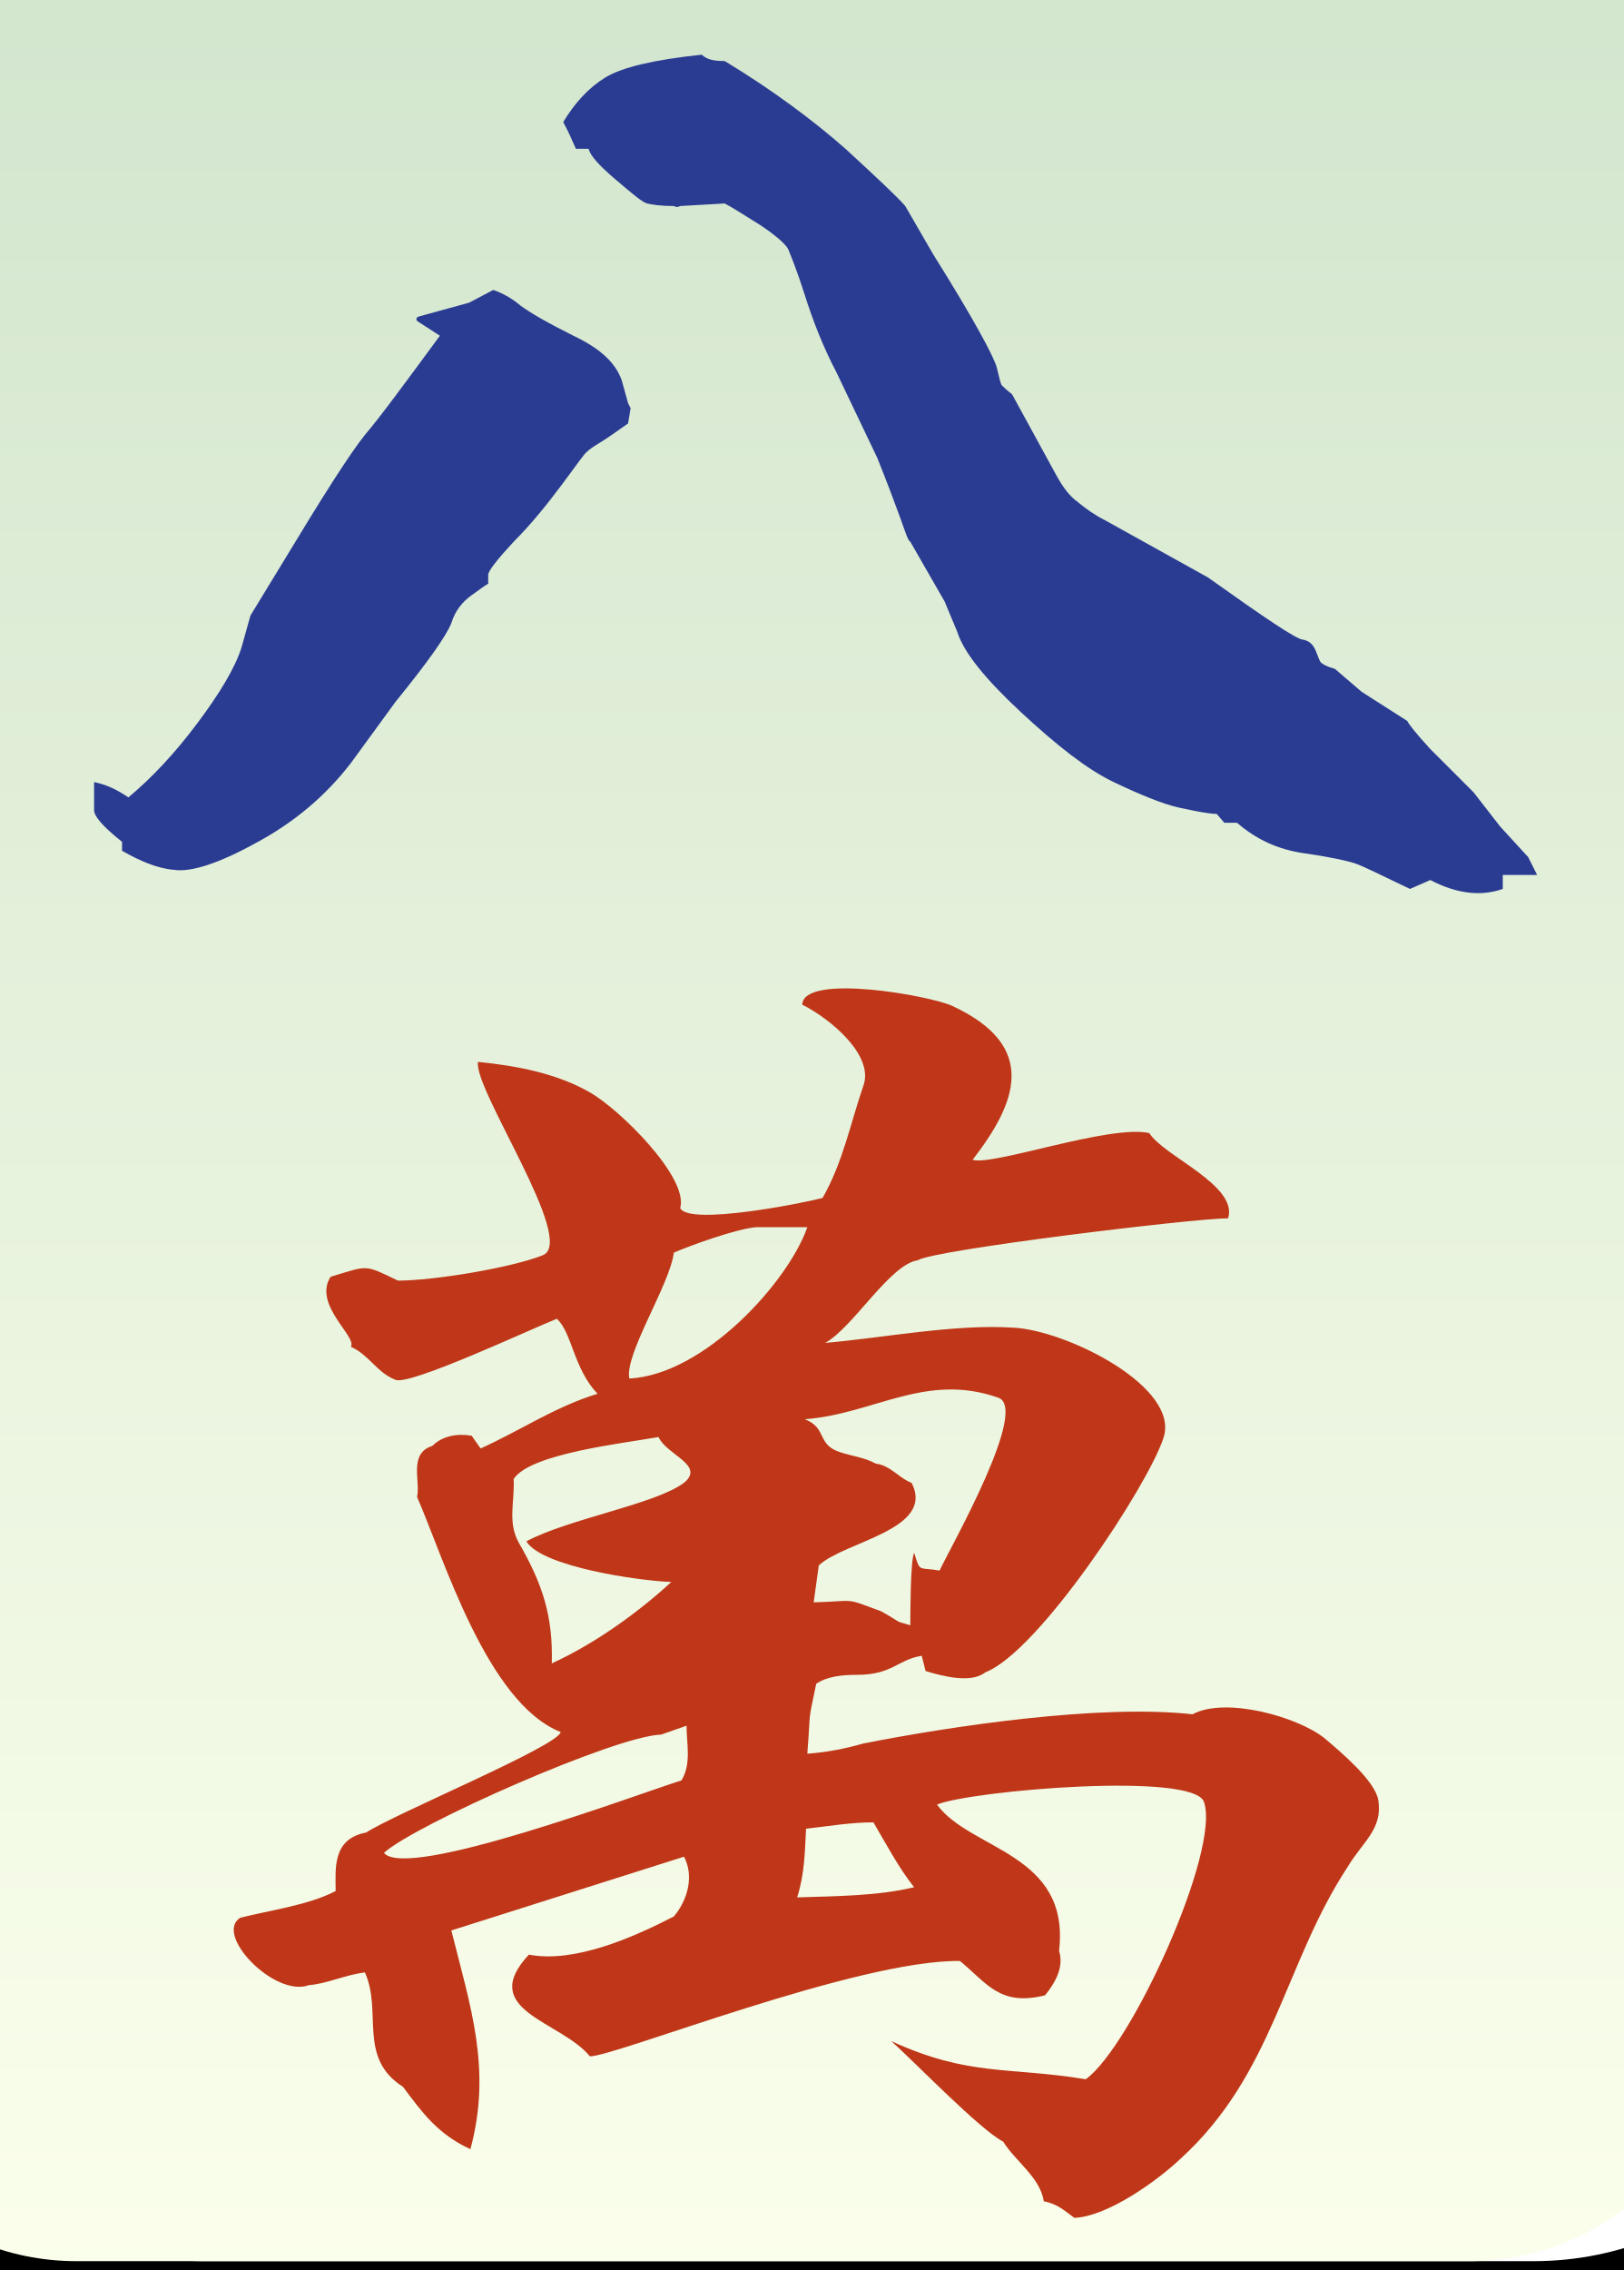
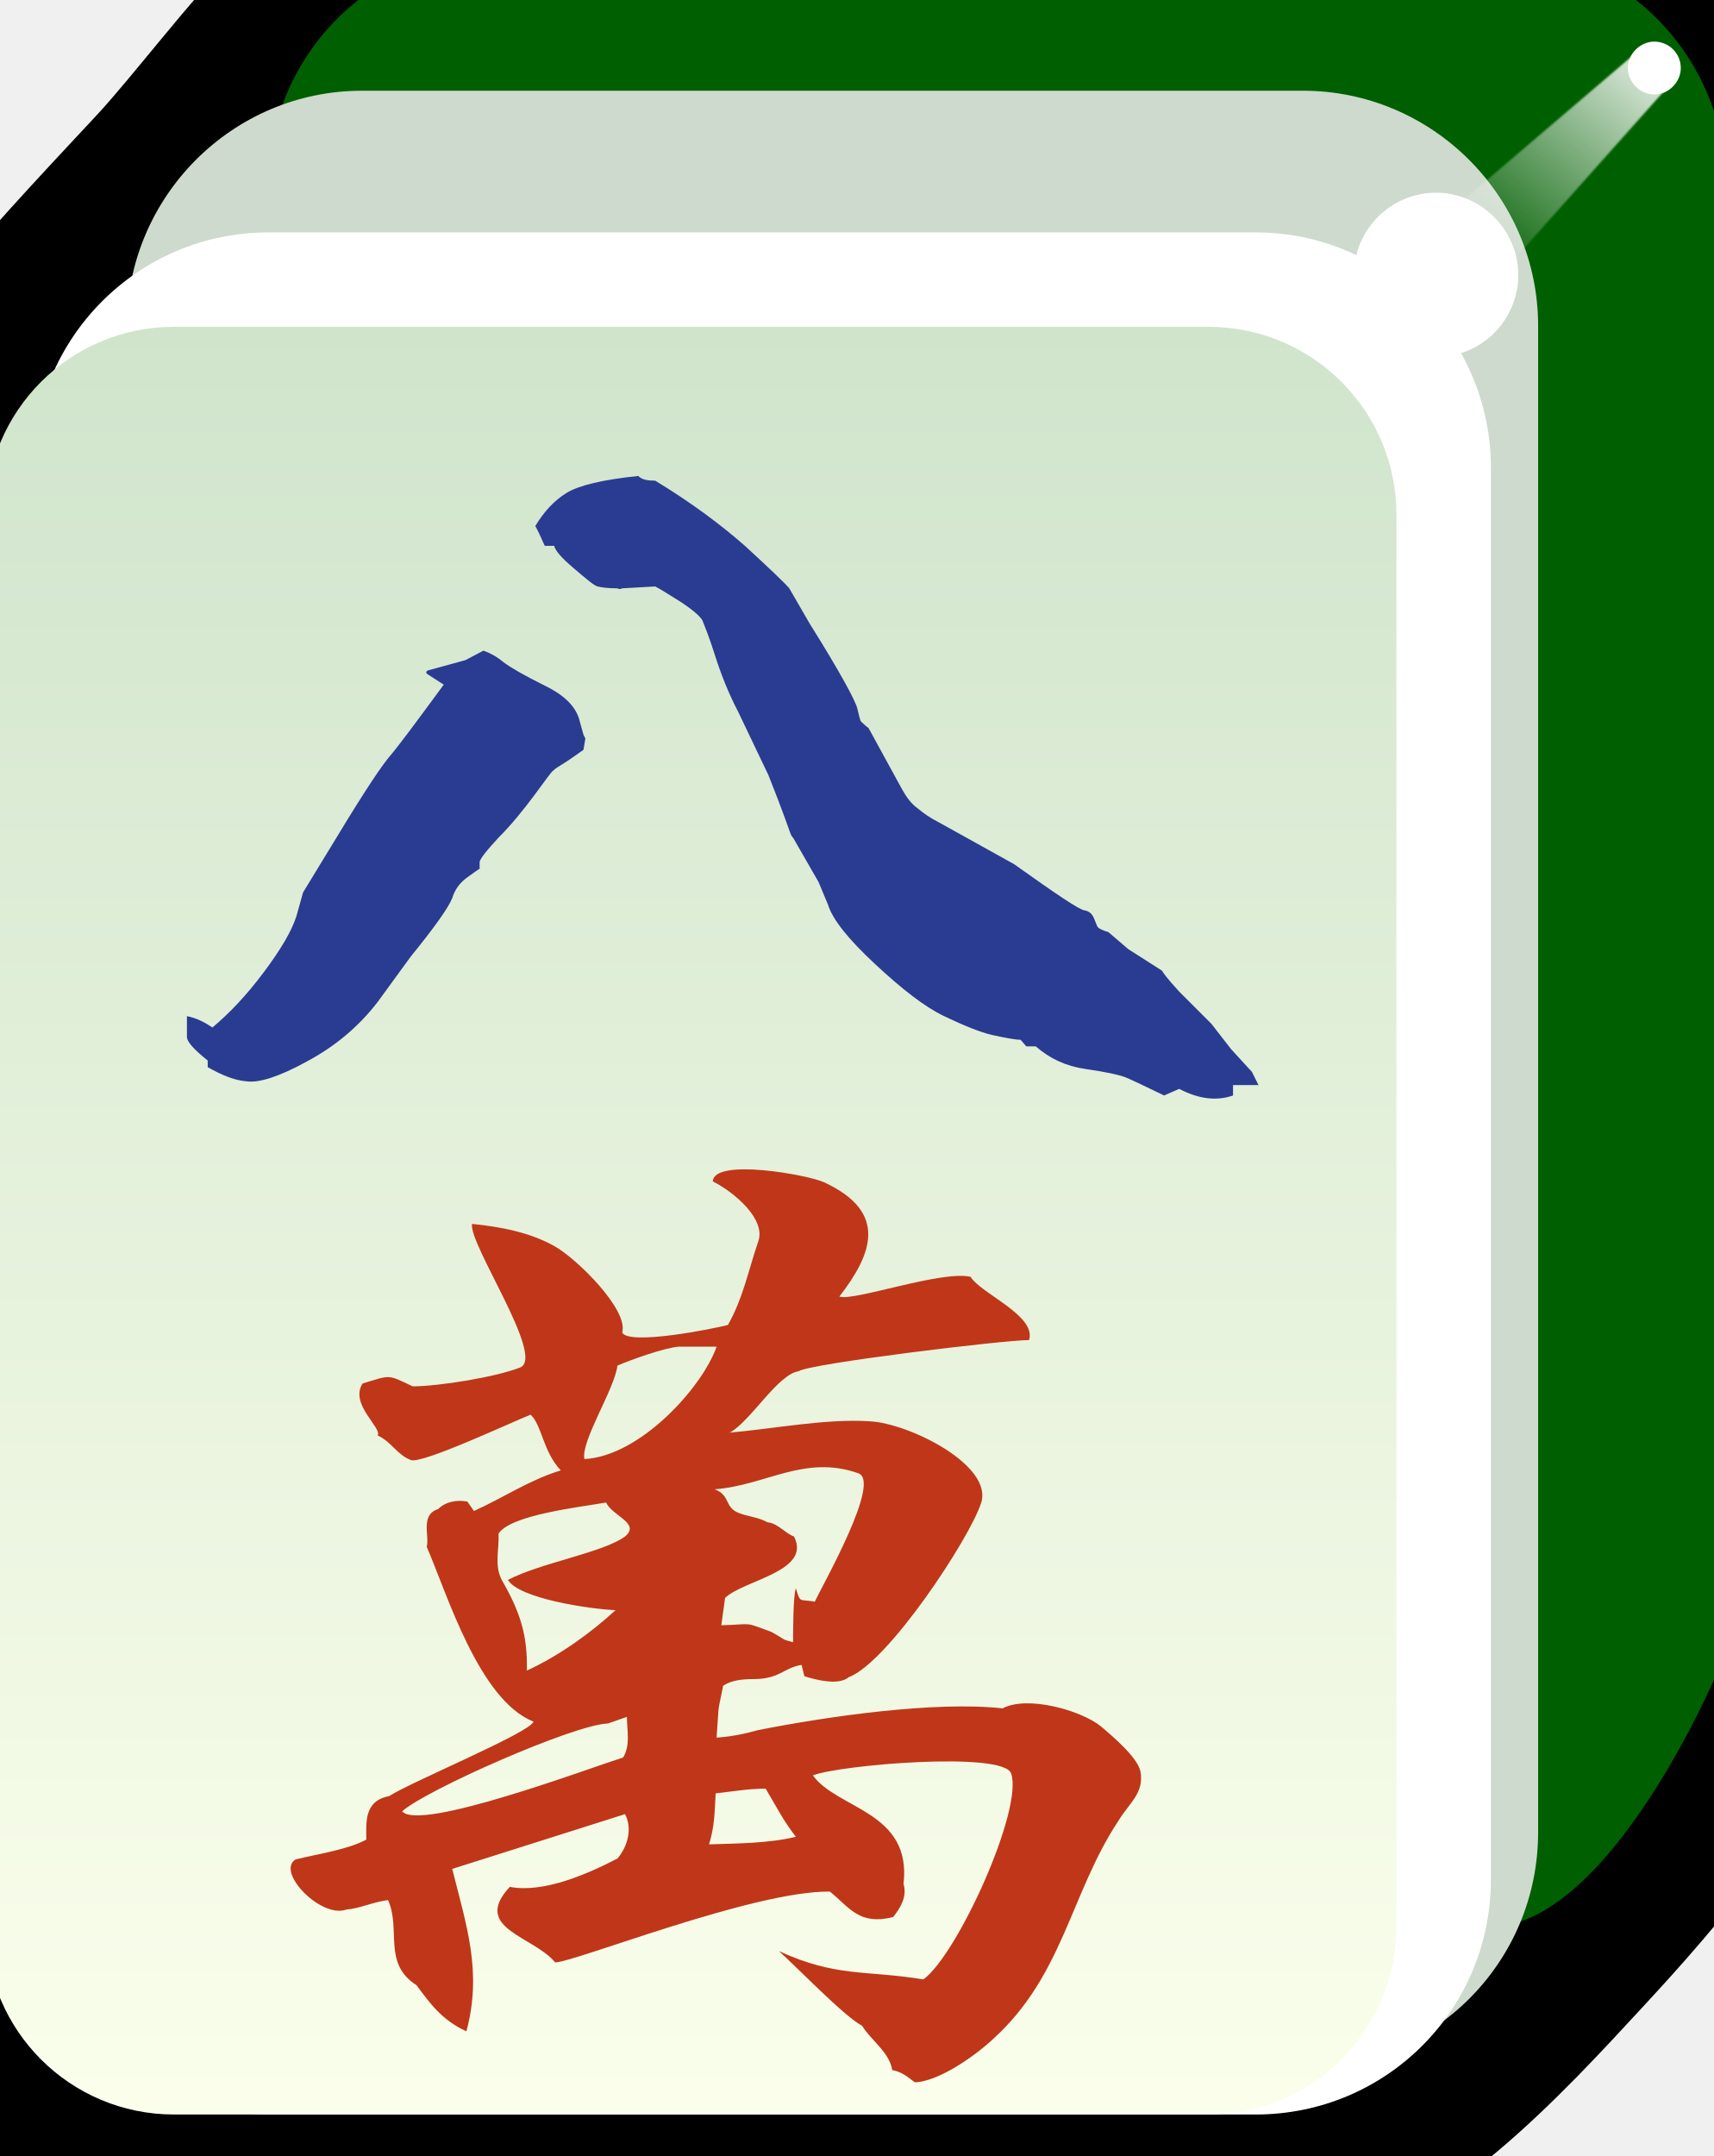
- <svg xmlns="http://www.w3.org/2000/svg" viewBox="-164.8 358.0 127.7 178.5">
+ <svg xmlns="http://www.w3.org/2000/svg" viewBox="-177.2 311.9 181.5 228.3">
  <style type="text/css">
	.st0{enable-background:new    ;}
	.st1{fill:#005F00;}
	.st2{fill:#CDDACD;}
	.st3{fill:#FFFFFF;}
	.st4{fill:url(#rect3008_1_);}
	.st5{filter:url(#filter3970-5);}
	.st6{fill:url(#SVGID_1_);}
	.st7{fill:#2A3B92;}
	.st8{fill:#BF3718;}
</style>
  <switch>
    <g>
      <filter width="1.217" height="1.215" y="-0.108" x="-0.109" id="filter3970-5" color-interpolation-filters="sRGB">
        <feGaussianBlur stdDeviation="0.128" id="feGaussianBlur3972-8" />
      </filter>
      <g id="g4146" transform="translate(39.76832,209.7179)">
		</g>
      <g id="g4630" transform="matrix(1.000594,0,0,1,-1.375807,203.4062)" class="st0">
        <g id="g3062">
          <path id="rect4031" d="M-131.2,90.5l46.1,0.2l68.4-0.2c22.9-0.1,36.1,15.9,36.1,40.4v154.6c0,12.3-14,27.7-21.4,35.7      s-22.1,24.3-33.6,24.3h-113c-22.9,0-41.3-5.6-41.3-30.2l-0.3-162.3c0-6.4,17.3-24.3,24.8-32.4C-158,112.6-142.7,90.4-131.2,90.5      L-131.2,90.5z" />
          <path id="rect3767" class="st1" d="M-122.4,103.2h104.5c13.8,0,24.8,11.1,24.9,24.9l0.9,152.4c0,2-12.6,32-25.8,32h-104.5      c-13.8,0-24.9-11.1-24.9-24.9V128.1C-147.3,114.3-136.2,103.2-122.4,103.2L-122.4,103.2z" />
          <path id="rect3861" class="st2" d="M-137.4,118.1h99.6c13.7,0,24.9,11.2,24.9,24.9v159.5c0,13.8-11.1,24.9-24.9,24.9h-99.6      c-13.7,0-24.9-11.2-24.9-24.9V143.1C-162.3,129.3-151.1,118.1-137.4,118.1z" />
          <path id="rect3765" class="st3" d="M-147.3,133.1h104.5c13.7,0,24.9,11.2,24.9,24.9v149.5c0,13.8-11.1,24.9-24.9,24.9h-104.5      c-13.7,0-24.9-11.2-24.9-24.9V158C-172.2,144.3-161.1,133.1-147.3,133.1z" />
          <linearGradient id="rect3008_1_" gradientUnits="userSpaceOnUse" x1="-324.883" y1="569.587" x2="-324.883" y2="531.068" gradientTransform="matrix(4.9807 0 0 -4.9841 1515.62 2981.961)">
            <stop offset="0" style="stop-color:#D0E4CC" />
            <stop offset="1" style="stop-color:#FBFFEC" />
          </linearGradient>
          <path id="rect3008" class="st4" d="M-157.3,143.1h109.5c11,0,19.9,8.9,19.9,19.9v149.5c0,11-8.9,19.9-19.9,19.9h-109.5      c-11,0-19.9-8.9-19.9-19.9V163C-177.2,152-168.3,143.1-157.3,143.1z" />
          <path id="path3932" class="st3" d="M2.2,115.7c0,1.5-1.3,2.8-2.8,2.8s-2.8-1.3-2.8-2.8s1.3-2.8,2.8-2.8S2.2,114.1,2.2,115.7z" />
          <g id="path3936" class="st5">
            <linearGradient id="SVGID_1_" gradientUnits="userSpaceOnUse" x1="-315.771" y1="590.47" x2="-318.887" y2="587.001" gradientTransform="matrix(7.1013 0 0 -6.6887 2243.616 4061.265)">
              <stop offset="0" style="stop-color:#FFFFFF" />
              <stop offset="1" style="stop-color:#FFFFFF;stop-opacity:0" />
            </linearGradient>
            <polygon class="st6" points="-2.8,114.3 -31.6,138.9 -23.4,144.9 1.8,116.6      " />
          </g>
          <path id="path3882" class="st3" d="M-15,137.6c0,4.8-3.9,8.7-8.7,8.7c-4.8,0-8.7-3.9-8.7-8.7c0,0,0,0,0,0c0-4.8,3.9-8.7,8.7-8.7      C-19,128.9-15,132.8-15,137.6C-15,137.6-15,137.6-15,137.6z" />
        </g>
      </g>
      <g>
        <path class="st7" d="M-154.7,420.7c1.8-1.5,3.6-3.4,5.4-5.8c1.8-2.4,3-4.4,3.5-6l0.7-2.5l2.5-4.1c3.2-5.3,5.3-8.6,6.5-10.1     c1.2-1.4,3.1-4,5.9-7.8l-1.7-1.1c-0.2-0.1-0.2-0.3,0-0.4l4-1.1l1.9-1c0.6,0.2,1.4,0.6,2.1,1.2c0.8,0.6,2.2,1.4,4.2,2.4     c2.1,1,3.3,2.1,3.8,3.5l0.5,1.8l0.2,0.4l-0.2,1.2c-1,0.7-1.7,1.2-2.2,1.5c-0.5,0.3-0.8,0.5-1,0.7c-0.2,0.1-0.8,1-2,2.6     c-1.2,1.6-2.4,3.1-3.8,4.5c-1.3,1.4-2,2.3-2,2.6v0.7c-0.2,0.1-0.6,0.4-1.3,0.9c-0.7,0.5-1.3,1.2-1.6,2.2c-0.4,1-1.8,3-4.4,6.2     l-3.5,4.8c-2,2.6-4.5,4.7-7.5,6.3c-2.9,1.6-5.1,2.3-6.4,2.1c-1.3-0.1-2.7-0.7-4.1-1.5v-0.7c-1.5-1.2-2.2-2-2.2-2.5v-2.2     C-156.4,419.7-155.6,420.1-154.7,420.7z M-120.5,367.6c0.9-1.5,2-2.7,3.3-3.5c1.3-0.8,3.8-1.4,7.6-1.8c0.4,0.4,1,0.5,1.8,0.5     c3.8,2.3,7,4.7,9.5,6.9c2.5,2.3,4.1,3.8,4.7,4.5l2.2,3.8c3.2,5.1,4.8,8.1,5,8.9c0.2,0.8,0.3,1.3,0.4,1.4c0.1,0.1,0.4,0.4,0.8,0.7     l3.5,6.4c0.5,0.9,1,1.6,1.7,2.1c0.6,0.5,1.3,1,2.1,1.4l8.1,4.5c4.5,3.2,7,4.9,7.5,4.9c0.5,0.1,0.8,0.4,1,0.9     c0.2,0.5,0.3,0.8,0.4,0.9c0.1,0.1,0.4,0.3,1.1,0.5l2.1,1.8l3.6,2.3c0,0.1,0.6,0.9,1.8,2.2l3.4,3.4l2.1,2.7l2.2,2.4l0.7,1.4h-2.7     v1.1c-1.7,0.6-3.6,0.4-5.7-0.7l-1.6,0.7c-2.3-1.1-3.7-1.8-4.3-2s-1.9-0.5-4-0.8c-2.1-0.3-3.8-1.1-5.3-2.4h-1l-0.6-0.7     c-0.6,0-1.6-0.2-3-0.5c-1.3-0.3-3-1-5.1-2c-2.1-1-4.5-2.9-7.3-5.5c-2.8-2.6-4.5-4.7-5-6.3l-1-2.4l-2.7-4.7     c-0.2-0.1-0.4-0.8-0.8-1.9c-0.4-1.1-1-2.7-1.8-4.7l-3.2-6.7c-1.1-2.1-1.9-4.2-2.5-6.1c-0.6-1.9-1.1-3.1-1.3-3.6     c-0.2-0.4-1-1.1-2.2-1.9c-1.3-0.8-2.2-1.4-2.8-1.7l-3.5,0.2c-0.2,0.1-0.3,0.1-0.5,0c-1,0-1.7-0.1-2.1-0.2     c-0.4-0.1-1.2-0.8-2.5-1.9c-1.3-1.1-2-1.9-2.1-2.4h-1C-119.7,369.3-120,368.5-120.5,367.6z" />
        <path class="st8" d="M-58.8,504.8c-5,7.6-5.8,16.3-13.2,23c-1.8,1.7-5.7,4.5-8.3,4.6c-0.7-0.5-1.3-1.1-2.4-1.3     c-0.3-1.9-2.2-3.1-3.2-4.7c-1.8-0.9-7.1-6.4-8.8-7.9c6.1,2.8,9.2,2,15.3,3c3.6-2.6,10.6-18,9.3-21.8c-0.8-2.4-18.3-0.9-21,0.2     c2.6,3.6,10.5,3.8,9.6,11.5c0.4,1.3-0.3,2.5-1.1,3.5c-3.6,0.9-4.6-1-6.7-2.7c-8.1-0.1-27.1,7.5-29.1,7.5c-2.3-2.8-8.9-3.6-4.8-8     c3.6,0.7,8.3-1.4,11.4-3c1.1-1.3,1.6-3.2,0.8-4.7l-18.3,5.8c1.5,6,3.2,10.9,1.5,17.2c-2.6-1.2-3.8-2.9-5.3-4.9     c-3.6-2.3-1.6-5.9-3-9c-1.6,0.2-3,0.9-4.4,1c-2.7,1-7.5-4-5.4-5.3c2.4-0.6,5.4-1,7.5-2.1c0-1.7-0.3-4.1,2.4-4.6     c2.3-1.5,15.1-6.8,15.3-7.9c-5.8-2.3-9.2-13.7-11.3-18.5c0.3-1.2-0.7-3.4,1.2-4c0.8-0.8,2-1,3.1-0.8l0.7,1     c3.1-1.4,5.9-3.3,9.2-4.3c-1.9-2-2-4.8-3.2-5.9c-1.8,0.7-11.6,5.3-12.7,4.8c-1.5-0.6-2-1.9-3.5-2.6c0.5-0.8-3-3.3-1.6-5.5     c3-0.9,2.6-1,5.3,0.3c2.8,0,8.9-1,11.4-2c2.7-1.1-5.5-13.1-5.1-15.2c3,0.3,6.2,0.9,8.8,2.4c2.3,1.3,7.8,6.7,7.1,9.1     c0.7,1.4,9.7-0.4,11.2-0.8c1.6-2.8,2.2-5.9,3.2-8.8c0.9-2.4-2.6-5.3-4.8-6.4c0.1-2.5,10.1-0.7,11.8,0.1c6.9,3.2,5,7.7,1.6,12.1     c1.6,0.5,10.8-2.8,13.9-2.1c1.1,1.8,7,4.1,6.2,6.7c-2.7,0-23.3,2.5-24.4,3.3c-2.2,0.3-5.1,5.3-7.3,6.5c4.6-0.4,10.2-1.5,14.8-1.2     c4.2,0.2,13.2,4.7,11.8,8.7c-1.2,3.7-9.8,16.8-14,18.4c-1.1,0.9-3.4,0.3-4.7-0.1l-0.3-1.2c-1.9,0.3-2.3,1.5-5.1,1.5     c-1.1,0-2.3,0.1-3.2,0.7c-0.7,3.4-0.4,1.6-0.7,5.5c1.5-0.1,3-0.4,4.4-0.8c7.1-1.4,18.6-3.1,25.9-2.3c2.6-1.4,8.3,0.2,10.4,1.9     c1.3,1.1,3.9,3.3,4.2,4.8C-56,501.8-57.6,502.8-58.8,504.8z M-112.8,494.4c-3.6,0.1-19.4,7.1-21.8,9.3c1.8,2.2,19.9-4.6,23.4-5.7     c0.8-1.3,0.4-2.9,0.4-4.3L-112.8,494.4z M-113,471c-2.8,0.5-10.1,1.3-11.4,3.3c0.1,1.7-0.5,3.4,0.4,5c1.9,3.3,2.7,5.8,2.6,9.5     c3.5-1.6,6.9-4.1,9.4-6.4c-2.6-0.1-10.2-1.2-11.4-3.2c3.4-1.8,10.1-2.9,12.4-4.6C-109.3,473.2-112.4,472.4-113,471z      M-105.3,454.5c-1.5,0.1-5.1,1.4-6.5,2c-0.3,2.5-3.9,8-3.5,9.9c5.9-0.3,12.5-7.6,14-11.9H-105.3z M-96.1,501.3     c-1.8,0-3.5,0.3-5.3,0.5c-0.1,1.8-0.1,3.5-0.7,5.4c3-0.1,6.3-0.1,9.2-0.8C-94.1,504.9-95.1,503-96.1,501.3z M-101.5,469.6     c1.8,0.7,0.9,2,2.8,2.6c0.9,0.3,1.9,0.4,2.8,0.9c1.1,0.1,1.9,1.2,2.8,1.5c1.9,3.7-5.3,4.6-7.3,6.5l-0.4,2.9     c3.5-0.1,2.3-0.4,5.3,0.7c1.8,1,0.9,0.7,2.3,1.1c0-0.7,0-5.1,0.3-5.7c0.5,1.6,0.3,1.1,2,1.4c0.9-1.9,7.1-12.8,4.6-13.6     C-92,465.9-96.1,469.2-101.5,469.6z" />
      </g>
    </g>
  </switch>
</svg>
